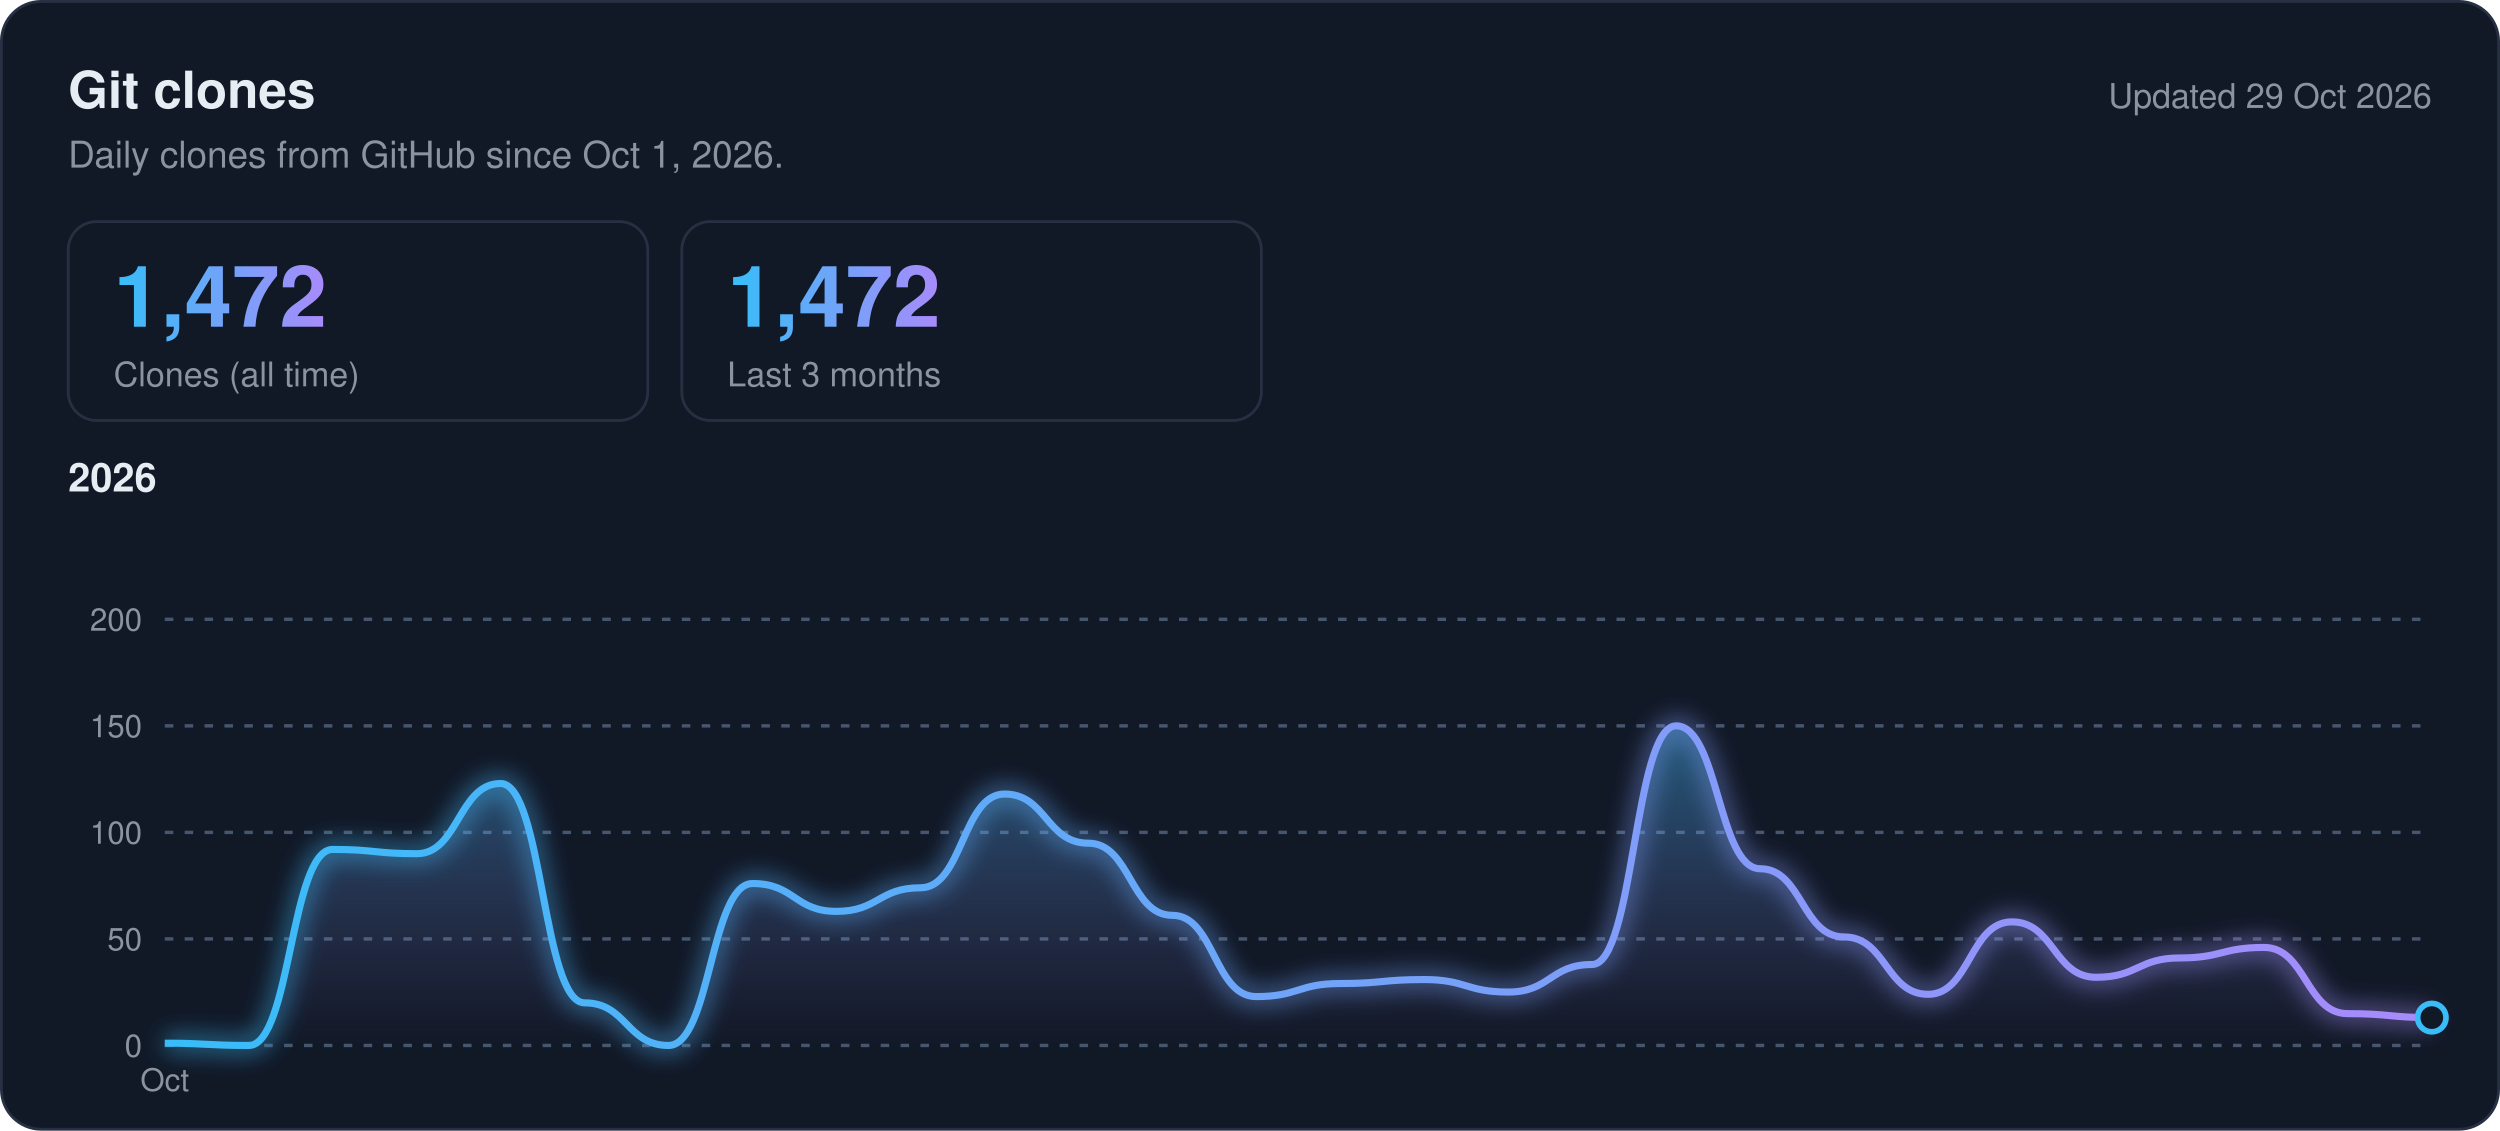
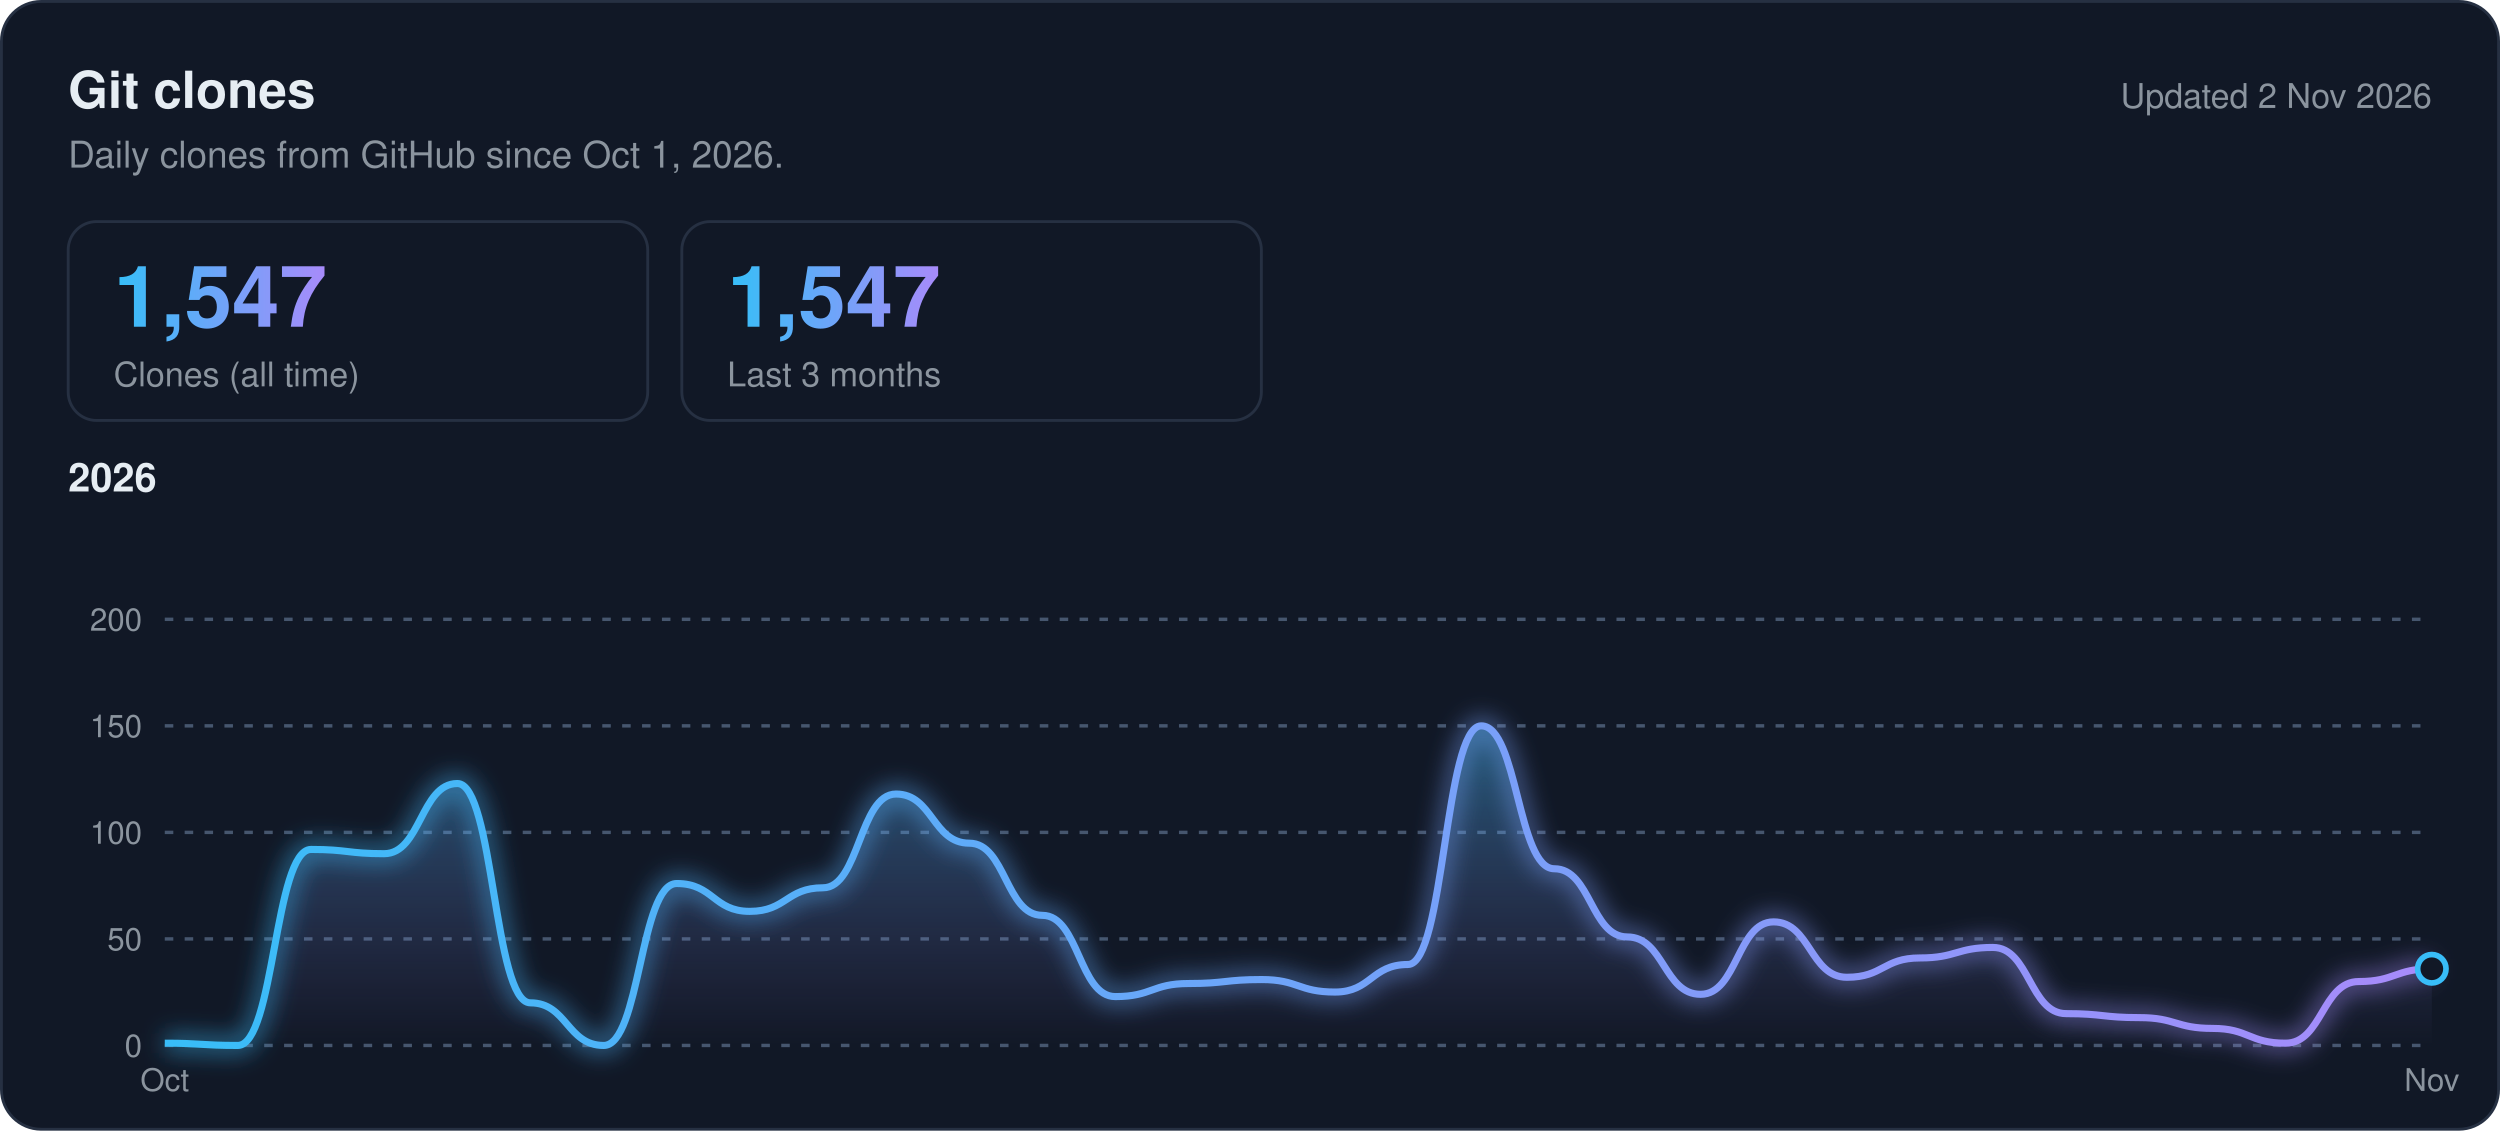
<svg xmlns="http://www.w3.org/2000/svg" viewBox="0 0 880 398" width="880" height="398" role="img" aria-label="Git clones" font-family="'Segoe UI', system-ui, -apple-system, Helvetica, Arial, sans-serif">
  <style>@keyframes draw{from{stroke-dasharray:1;stroke-dashoffset:1}to{stroke-dasharray:1;stroke-dashoffset:0}}@keyframes fade{from{opacity:0}}.ln,.gw{animation:draw 2.2s ease-out .2s backwards}.fd{animation:fade 1.4s ease 1.2s backwards}@media (prefers-reduced-motion:reduce){.lwv{display:none}}@media (prefers-reduced-motion:reduce){*{animation:none!important}}</style>
  <defs>
    <linearGradient id="lg" x1="0" x2="1">
      <stop offset="0" stop-color="#38bdf8" />
      <stop offset="1" stop-color="#a78bfa" />
    </linearGradient>
    <linearGradient id="ag" x1="0" x2="0" y1="0" y2="1">
      <stop offset="0" stop-color="#38bdf8" stop-opacity=".4" />
      <stop offset="1" stop-color="#a78bfa" stop-opacity="0" />
    </linearGradient>
    <filter id="gw" x="-5%" y="-30%" width="110%" height="160%">
      <feGaussianBlur stdDeviation="4" />
    </filter>
    <linearGradient id="wv0" gradientUnits="userSpaceOnUse" x1="0" y1="0" x2="880" y2="0" gradientTransform="translate(-20,0)">
      <stop offset="0" stop-color="#fff" stop-opacity="0" />
      <stop offset=".04" stop-color="#fff" stop-opacity="0" />
      <stop offset=".08" stop-color="#fff" stop-opacity="1" />
      <stop offset=".086" stop-color="#fff" stop-opacity="0" />
      <stop offset="1" stop-color="#fff" stop-opacity="0" />
      <animateTransform attributeName="gradientTransform" type="translate" values="-20 0;825 0" keyTimes="0;1" dur="8s" begin="2.4s" repeatCount="indefinite" />
    </linearGradient>
  </defs>
  <rect x=".5" y=".5" width="879" height="397" rx="14" fill="#111826" stroke="#263042" />
  <text x="24" y="38" font-size="18" font-weight="700" fill="#e6edf3">Git clones</text>
  <text x="24" y="59" font-size="13" fill="#8b949e">Daily clones from GitHub since Oct 1, 2026.</text>
-   <text x="856" y="38" font-size="12" fill="#8b949e" text-anchor="end">Updated 29 Oct 2026</text>
+   <text x="856" y="38" font-size="12" fill="#8b949e" text-anchor="end">Updated 2 Nov 2026</text>
  <rect x="24" y="78" width="204" height="70" rx="10" fill="none" stroke="#263042" />
-   <text x="40" y="115" font-size="30" font-weight="700" fill="url(#lg)">1,472</text>
+   <text x="40" y="115" font-size="30" font-weight="700" fill="url(#lg)">1,547</text>
  <text x="40" y="136" font-size="12" fill="#8b949e">Clones (all time)</text>
  <rect x="240" y="78" width="204" height="70" rx="10" fill="none" stroke="#263042" />
-   <text x="256" y="115" font-size="30" font-weight="700" fill="url(#lg)">1,472</text>
+   <text x="256" y="115" font-size="30" font-weight="700" fill="url(#lg)">1,547</text>
  <text x="256" y="136" font-size="12" fill="#8b949e">Last 3 months</text>
  <text x="24" y="173" font-size="14" font-weight="700" fill="#e6edf3">2026</text>
  <line x1="58" x2="856" y1="368.0" y2="368.0" stroke="#46566e" stroke-width="1.2" stroke-dasharray="3 4" />
  <text x="50" y="372.0" font-size="11" fill="#8b949e" text-anchor="end">0</text>
  <line x1="58" x2="856" y1="330.5" y2="330.5" stroke="#46566e" stroke-width="1.2" stroke-dasharray="3 4" />
  <text x="50" y="334.5" font-size="11" fill="#8b949e" text-anchor="end">50</text>
  <line x1="58" x2="856" y1="293.0" y2="293.0" stroke="#46566e" stroke-width="1.2" stroke-dasharray="3 4" />
  <text x="50" y="297.0" font-size="11" fill="#8b949e" text-anchor="end">100</text>
  <line x1="58" x2="856" y1="255.5" y2="255.5" stroke="#46566e" stroke-width="1.2" stroke-dasharray="3 4" />
  <text x="50" y="259.5" font-size="11" fill="#8b949e" text-anchor="end">150</text>
  <line x1="58" x2="856" y1="218.0" y2="218.0" stroke="#46566e" stroke-width="1.2" stroke-dasharray="3 4" />
  <text x="50" y="222.0" font-size="11" fill="#8b949e" text-anchor="end">200</text>
  <text x="58.0" y="384" font-size="11" fill="#8b949e" text-anchor="middle">Oct</text>
-   <path class="fd" d="M58.0,367.2C72.8,367.2 72.8,368.0 87.6,368.0C102.3,368.0 102.3,299.0 117.1,299.0C131.9,299.0 131.9,300.5 146.7,300.5C161.4,300.5 161.4,275.8 176.2,275.8C191.0,275.8 191.0,353.0 205.8,353.0C220.6,353.0 220.6,368.0 235.3,368.0C250.1,368.0 250.1,311.0 264.9,311.0C279.7,311.0 279.7,320.8 294.4,320.8C309.2,320.8 309.2,312.5 324.0,312.5C338.8,312.5 338.8,279.5 353.6,279.5C368.3,279.5 368.3,296.8 383.1,296.8C397.9,296.8 397.9,322.2 412.7,322.2C427.4,322.2 427.4,350.8 442.2,350.8C457.0,350.8 457.0,346.2 471.8,346.2C486.6,346.2 486.6,344.8 501.3,344.8C516.1,344.8 516.1,349.2 530.9,349.2C545.7,349.2 545.7,339.5 560.4,339.5C575.2,339.5 575.2,255.5 590.0,255.5C604.8,255.5 604.8,305.8 619.6,305.8C634.3,305.8 634.3,329.8 649.1,329.8C663.9,329.8 663.9,350.0 678.7,350.0C693.4,350.0 693.4,324.5 708.2,324.5C723.0,324.5 723.0,344.0 737.8,344.0C752.6,344.0 752.6,337.2 767.3,337.2C782.1,337.2 782.1,333.5 796.9,333.5C811.7,333.5 811.7,356.8 826.4,356.8C841.2,356.8 841.2,358.2 856.0,358.2L856.0,368.0L58.0,368.0Z" fill="url(#ag)" style="animation-delay:1.20s" />
-   <path class="gw" d="M58.0,367.2C72.8,367.2 72.8,368.0 87.6,368.0C102.3,368.0 102.3,299.0 117.1,299.0C131.9,299.0 131.9,300.5 146.7,300.5C161.4,300.5 161.4,275.8 176.2,275.8C191.0,275.8 191.0,353.0 205.8,353.0C220.6,353.0 220.6,368.0 235.3,368.0C250.1,368.0 250.1,311.0 264.9,311.0C279.7,311.0 279.7,320.8 294.4,320.8C309.2,320.8 309.2,312.5 324.0,312.5C338.8,312.5 338.8,279.5 353.6,279.5C368.3,279.5 368.3,296.8 383.1,296.8C397.9,296.8 397.9,322.2 412.7,322.2C427.4,322.2 427.4,350.8 442.2,350.8C457.0,350.8 457.0,346.2 471.8,346.2C486.6,346.2 486.6,344.8 501.3,344.8C516.1,344.8 516.1,349.2 530.9,349.2C545.7,349.2 545.7,339.5 560.4,339.5C575.2,339.5 575.2,255.5 590.0,255.5C604.8,255.5 604.8,305.8 619.6,305.8C634.3,305.8 634.3,329.8 649.1,329.8C663.9,329.8 663.9,350.0 678.7,350.0C693.4,350.0 693.4,324.5 708.2,324.5C723.0,324.5 723.0,344.0 737.8,344.0C752.6,344.0 752.6,337.2 767.3,337.2C782.1,337.2 782.1,333.5 796.9,333.5C811.7,333.5 811.7,356.8 826.4,356.8C841.2,356.8 841.2,358.2 856.0,358.2" pathLength="1" fill="none" stroke="url(#lg)" stroke-width="7" stroke-opacity=".45" filter="url(#gw)" style="animation-delay:0.20s" />
-   <path class="ln" d="M58.0,367.2C72.8,367.2 72.8,368.0 87.6,368.0C102.3,368.0 102.3,299.0 117.1,299.0C131.9,299.0 131.9,300.5 146.7,300.5C161.4,300.5 161.4,275.8 176.2,275.8C191.0,275.8 191.0,353.0 205.8,353.0C220.6,353.0 220.6,368.0 235.3,368.0C250.1,368.0 250.1,311.0 264.9,311.0C279.7,311.0 279.7,320.8 294.4,320.8C309.2,320.8 309.2,312.5 324.0,312.5C338.8,312.5 338.8,279.5 353.6,279.5C368.3,279.5 368.3,296.8 383.1,296.8C397.9,296.8 397.9,322.2 412.7,322.2C427.4,322.2 427.4,350.8 442.2,350.8C457.0,350.8 457.0,346.2 471.8,346.2C486.6,346.2 486.6,344.8 501.3,344.8C516.1,344.8 516.1,349.2 530.9,349.2C545.7,349.2 545.7,339.5 560.4,339.5C575.2,339.5 575.2,255.5 590.0,255.5C604.8,255.5 604.8,305.8 619.6,305.8C634.3,305.8 634.3,329.8 649.1,329.8C663.9,329.8 663.9,350.0 678.7,350.0C693.4,350.0 693.4,324.5 708.2,324.5C723.0,324.5 723.0,344.0 737.8,344.0C752.6,344.0 752.6,337.2 767.3,337.2C782.1,337.2 782.1,333.5 796.9,333.5C811.7,333.5 811.7,356.8 826.4,356.8C841.2,356.8 841.2,358.2 856.0,358.2" pathLength="1" fill="none" stroke="url(#lg)" stroke-width="2.5" stroke-linejoin="round" style="animation-delay:0.20s" />
-   <path class="lwv" d="M58.0,367.2C72.8,367.2 72.8,368.0 87.6,368.0C102.3,368.0 102.3,299.0 117.1,299.0C131.9,299.0 131.9,300.5 146.7,300.5C161.4,300.5 161.4,275.8 176.2,275.8C191.0,275.8 191.0,353.0 205.8,353.0C220.6,353.0 220.6,368.0 235.3,368.0C250.1,368.0 250.1,311.0 264.9,311.0C279.7,311.0 279.7,320.8 294.4,320.8C309.2,320.8 309.2,312.5 324.0,312.5C338.8,312.5 338.8,279.5 353.6,279.5C368.3,279.5 368.3,296.8 383.1,296.8C397.9,296.8 397.9,322.2 412.7,322.2C427.4,322.2 427.4,350.8 442.2,350.8C457.0,350.8 457.0,346.2 471.8,346.2C486.6,346.2 486.6,344.8 501.3,344.8C516.1,344.8 516.1,349.2 530.9,349.2C545.7,349.2 545.7,339.5 560.4,339.5C575.2,339.5 575.2,255.5 590.0,255.5C604.8,255.5 604.8,305.8 619.6,305.8C634.3,305.8 634.3,329.8 649.1,329.8C663.9,329.8 663.9,350.0 678.7,350.0C693.4,350.0 693.4,324.5 708.2,324.5C723.0,324.5 723.0,344.0 737.8,344.0C752.6,344.0 752.6,337.2 767.3,337.2C782.1,337.2 782.1,333.5 796.9,333.5C811.7,333.5 811.7,356.8 826.4,356.8C841.2,356.8 841.2,358.2 856.0,358.2" fill="none" stroke="url(#wv0)" stroke-width="5.5" stroke-linecap="round" filter="url(#gw)" />
-   <path class="lwv" d="M58.0,367.2C72.8,367.2 72.8,368.0 87.6,368.0C102.3,368.0 102.3,299.0 117.1,299.0C131.9,299.0 131.9,300.5 146.7,300.5C161.4,300.5 161.4,275.8 176.2,275.8C191.0,275.8 191.0,353.0 205.8,353.0C220.6,353.0 220.6,368.0 235.3,368.0C250.1,368.0 250.1,311.0 264.9,311.0C279.7,311.0 279.7,320.8 294.4,320.8C309.2,320.8 309.2,312.5 324.0,312.5C338.8,312.5 338.8,279.5 353.6,279.5C368.3,279.5 368.3,296.8 383.1,296.8C397.9,296.8 397.9,322.2 412.7,322.2C427.4,322.2 427.4,350.8 442.2,350.8C457.0,350.8 457.0,346.2 471.8,346.2C486.6,346.2 486.6,344.8 501.3,344.8C516.1,344.8 516.1,349.2 530.9,349.2C545.7,349.2 545.7,339.5 560.4,339.5C575.2,339.5 575.2,255.5 590.0,255.5C604.8,255.5 604.8,305.8 619.6,305.8C634.3,305.8 634.3,329.8 649.1,329.8C663.9,329.8 663.9,350.0 678.7,350.0C693.4,350.0 693.4,324.5 708.2,324.5C723.0,324.5 723.0,344.0 737.8,344.0C752.6,344.0 752.6,337.2 767.3,337.2C782.1,337.2 782.1,333.5 796.9,333.5C811.7,333.5 811.7,356.8 826.4,356.8C841.2,356.8 841.2,358.2 856.0,358.2" fill="none" stroke="url(#wv0)" stroke-width="2" stroke-linecap="round" />
-   <circle class="fd" cx="856.0" cy="358.2" r="5" fill="#111826" stroke="#38bdf8" stroke-width="2" style="animation-delay:1.20s" />
+   <text x="856.0" y="384" font-size="11" fill="#8b949e" text-anchor="middle">Nov</text>
+   <path class="fd" d="M58.0,367.2C70.9,367.2 70.9,368.0 83.7,368.0C96.6,368.0 96.6,299.0 109.5,299.0C122.4,299.0 122.4,300.5 135.2,300.5C148.1,300.5 148.1,275.8 161.0,275.8C173.8,275.8 173.8,353.0 186.7,353.0C199.6,353.0 199.6,368.0 212.5,368.0C225.3,368.0 225.3,311.0 238.2,311.0C251.1,311.0 251.1,320.8 263.9,320.8C276.8,320.8 276.8,312.5 289.7,312.5C302.5,312.5 302.5,279.5 315.4,279.5C328.3,279.5 328.3,296.8 341.2,296.8C354.0,296.8 354.0,322.2 366.9,322.2C379.8,322.2 379.8,350.8 392.6,350.8C405.5,350.8 405.5,346.2 418.4,346.2C431.3,346.2 431.3,344.8 444.1,344.8C457.0,344.8 457.0,349.2 469.9,349.2C482.7,349.2 482.7,339.5 495.6,339.5C508.5,339.5 508.5,255.5 521.4,255.5C534.2,255.5 534.2,305.8 547.1,305.8C560.0,305.8 560.0,329.8 572.8,329.8C585.7,329.8 585.7,350.0 598.6,350.0C611.5,350.0 611.5,324.5 624.3,324.5C637.2,324.5 637.2,344.0 650.1,344.0C662.9,344.0 662.9,337.2 675.8,337.2C688.7,337.2 688.7,333.5 701.5,333.5C714.4,333.5 714.4,356.8 727.3,356.8C740.2,356.8 740.2,358.2 753.0,358.2C765.9,358.2 765.9,362.0 778.8,362.0C791.6,362.0 791.6,367.2 804.5,367.2C817.4,367.2 817.4,345.5 830.3,345.5C843.1,345.5 843.1,341.0 856.0,341.0L856.0,368.0L58.0,368.0Z" fill="url(#ag)" style="animation-delay:1.20s" />
+   <path class="gw" d="M58.0,367.2C70.9,367.2 70.9,368.0 83.7,368.0C96.6,368.0 96.6,299.0 109.5,299.0C122.4,299.0 122.4,300.5 135.2,300.5C148.1,300.5 148.1,275.8 161.0,275.8C173.8,275.8 173.8,353.0 186.7,353.0C199.6,353.0 199.6,368.0 212.5,368.0C225.3,368.0 225.3,311.0 238.2,311.0C251.1,311.0 251.1,320.8 263.9,320.8C276.8,320.8 276.8,312.5 289.7,312.5C302.5,312.5 302.5,279.5 315.4,279.5C328.3,279.5 328.3,296.8 341.2,296.8C354.0,296.8 354.0,322.2 366.9,322.2C379.8,322.2 379.8,350.8 392.6,350.8C405.5,350.8 405.5,346.2 418.4,346.2C431.3,346.2 431.3,344.8 444.1,344.8C457.0,344.8 457.0,349.2 469.9,349.2C482.7,349.2 482.7,339.5 495.6,339.5C508.5,339.5 508.5,255.5 521.4,255.5C534.2,255.5 534.2,305.8 547.1,305.8C560.0,305.8 560.0,329.8 572.8,329.8C585.7,329.8 585.7,350.0 598.6,350.0C611.5,350.0 611.5,324.5 624.3,324.5C637.2,324.5 637.2,344.0 650.1,344.0C662.9,344.0 662.9,337.2 675.8,337.2C688.7,337.2 688.7,333.5 701.5,333.5C714.4,333.5 714.4,356.8 727.3,356.8C740.2,356.8 740.2,358.2 753.0,358.2C765.9,358.2 765.9,362.0 778.8,362.0C791.6,362.0 791.6,367.2 804.5,367.2C817.4,367.2 817.4,345.5 830.3,345.5C843.1,345.5 843.1,341.0 856.0,341.0" pathLength="1" fill="none" stroke="url(#lg)" stroke-width="7" stroke-opacity=".45" filter="url(#gw)" style="animation-delay:0.20s" />
+   <path class="ln" d="M58.0,367.2C70.9,367.2 70.9,368.0 83.7,368.0C96.6,368.0 96.6,299.0 109.5,299.0C122.4,299.0 122.4,300.5 135.2,300.5C148.1,300.5 148.1,275.8 161.0,275.8C173.8,275.8 173.8,353.0 186.7,353.0C199.6,353.0 199.6,368.0 212.5,368.0C225.3,368.0 225.3,311.0 238.2,311.0C251.1,311.0 251.1,320.8 263.9,320.8C276.8,320.8 276.8,312.5 289.7,312.5C302.5,312.5 302.5,279.5 315.4,279.5C328.3,279.5 328.3,296.8 341.2,296.8C354.0,296.8 354.0,322.2 366.9,322.2C379.8,322.2 379.8,350.8 392.6,350.8C405.5,350.8 405.5,346.2 418.4,346.2C431.3,346.2 431.3,344.8 444.1,344.8C457.0,344.8 457.0,349.2 469.9,349.2C482.7,349.2 482.7,339.5 495.6,339.5C508.5,339.5 508.5,255.5 521.4,255.5C534.2,255.5 534.2,305.8 547.1,305.8C560.0,305.8 560.0,329.8 572.8,329.8C585.7,329.8 585.7,350.0 598.6,350.0C611.5,350.0 611.5,324.5 624.3,324.5C637.2,324.5 637.2,344.0 650.1,344.0C662.9,344.0 662.9,337.2 675.8,337.2C688.7,337.2 688.7,333.5 701.5,333.5C714.4,333.5 714.4,356.8 727.3,356.8C740.2,356.8 740.2,358.2 753.0,358.2C765.9,358.2 765.9,362.0 778.8,362.0C791.6,362.0 791.6,367.2 804.5,367.2C817.4,367.2 817.4,345.5 830.3,345.5C843.1,345.5 843.1,341.0 856.0,341.0" pathLength="1" fill="none" stroke="url(#lg)" stroke-width="2.5" stroke-linejoin="round" style="animation-delay:0.20s" />
+   <path class="lwv" d="M58.0,367.2C70.9,367.2 70.9,368.0 83.7,368.0C96.6,368.0 96.6,299.0 109.5,299.0C122.4,299.0 122.4,300.5 135.2,300.5C148.1,300.5 148.1,275.8 161.0,275.8C173.8,275.8 173.8,353.0 186.7,353.0C199.6,353.0 199.6,368.0 212.5,368.0C225.3,368.0 225.3,311.0 238.2,311.0C251.1,311.0 251.1,320.8 263.9,320.8C276.8,320.8 276.8,312.5 289.7,312.5C302.5,312.5 302.5,279.5 315.4,279.5C328.3,279.5 328.3,296.8 341.2,296.8C354.0,296.8 354.0,322.2 366.9,322.2C379.8,322.2 379.8,350.8 392.6,350.8C405.5,350.8 405.5,346.2 418.4,346.2C431.3,346.2 431.3,344.8 444.1,344.8C457.0,344.8 457.0,349.2 469.9,349.2C482.7,349.2 482.7,339.5 495.6,339.5C508.5,339.5 508.5,255.5 521.4,255.5C534.2,255.5 534.2,305.8 547.1,305.8C560.0,305.8 560.0,329.8 572.8,329.8C585.7,329.8 585.7,350.0 598.6,350.0C611.5,350.0 611.5,324.5 624.3,324.5C637.2,324.5 637.2,344.0 650.1,344.0C662.9,344.0 662.9,337.2 675.8,337.2C688.7,337.2 688.7,333.5 701.5,333.5C714.4,333.5 714.4,356.8 727.3,356.8C740.2,356.8 740.2,358.2 753.0,358.2C765.9,358.2 765.9,362.0 778.8,362.0C791.6,362.0 791.6,367.2 804.5,367.2C817.4,367.2 817.4,345.5 830.3,345.5C843.1,345.5 843.1,341.0 856.0,341.0" fill="none" stroke="url(#wv0)" stroke-width="5.5" stroke-linecap="round" filter="url(#gw)" />
+   <path class="lwv" d="M58.0,367.2C70.9,367.2 70.9,368.0 83.7,368.0C96.6,368.0 96.6,299.0 109.5,299.0C122.4,299.0 122.4,300.5 135.2,300.5C148.1,300.5 148.1,275.8 161.0,275.8C173.8,275.8 173.8,353.0 186.7,353.0C199.6,353.0 199.6,368.0 212.5,368.0C225.3,368.0 225.3,311.0 238.2,311.0C251.1,311.0 251.1,320.8 263.9,320.8C276.8,320.8 276.8,312.5 289.7,312.5C302.5,312.5 302.5,279.5 315.4,279.5C328.3,279.5 328.3,296.8 341.2,296.8C354.0,296.8 354.0,322.2 366.9,322.2C379.8,322.2 379.8,350.8 392.6,350.8C405.5,350.8 405.5,346.2 418.4,346.2C431.3,346.2 431.3,344.8 444.1,344.8C457.0,344.8 457.0,349.2 469.9,349.2C482.7,349.2 482.7,339.5 495.6,339.5C508.5,339.5 508.5,255.5 521.4,255.5C534.2,255.5 534.2,305.8 547.1,305.8C560.0,305.8 560.0,329.8 572.8,329.8C585.7,329.8 585.7,350.0 598.6,350.0C611.5,350.0 611.5,324.5 624.3,324.5C637.2,324.5 637.2,344.0 650.1,344.0C662.9,344.0 662.9,337.2 675.8,337.2C688.7,337.2 688.7,333.5 701.5,333.5C714.4,333.5 714.4,356.8 727.3,356.8C740.2,356.8 740.2,358.2 753.0,358.2C765.9,358.2 765.9,362.0 778.8,362.0C791.6,362.0 791.6,367.2 804.5,367.2C817.4,367.2 817.4,345.5 830.3,345.5C843.1,345.5 843.1,341.0 856.0,341.0" fill="none" stroke="url(#wv0)" stroke-width="2" stroke-linecap="round" />
+   <circle class="fd" cx="856.0" cy="341.0" r="5" fill="#111826" stroke="#38bdf8" stroke-width="2" style="animation-delay:1.20s" />
</svg>
